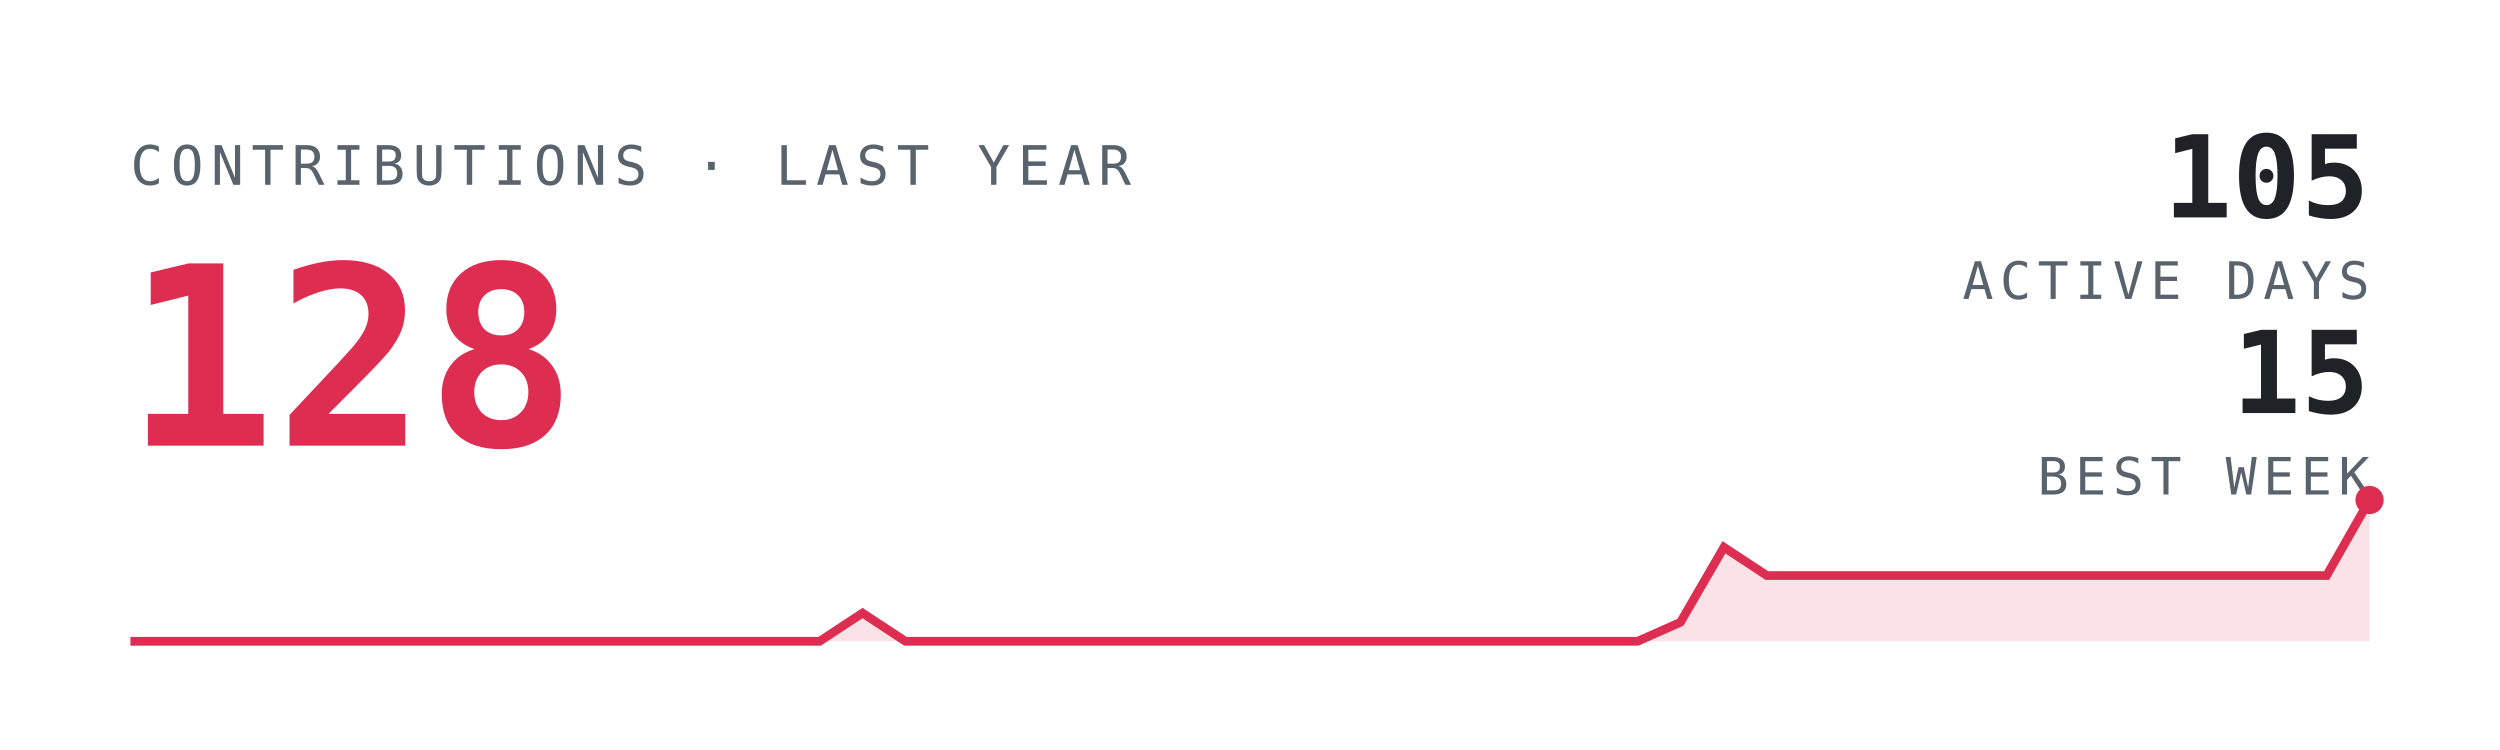
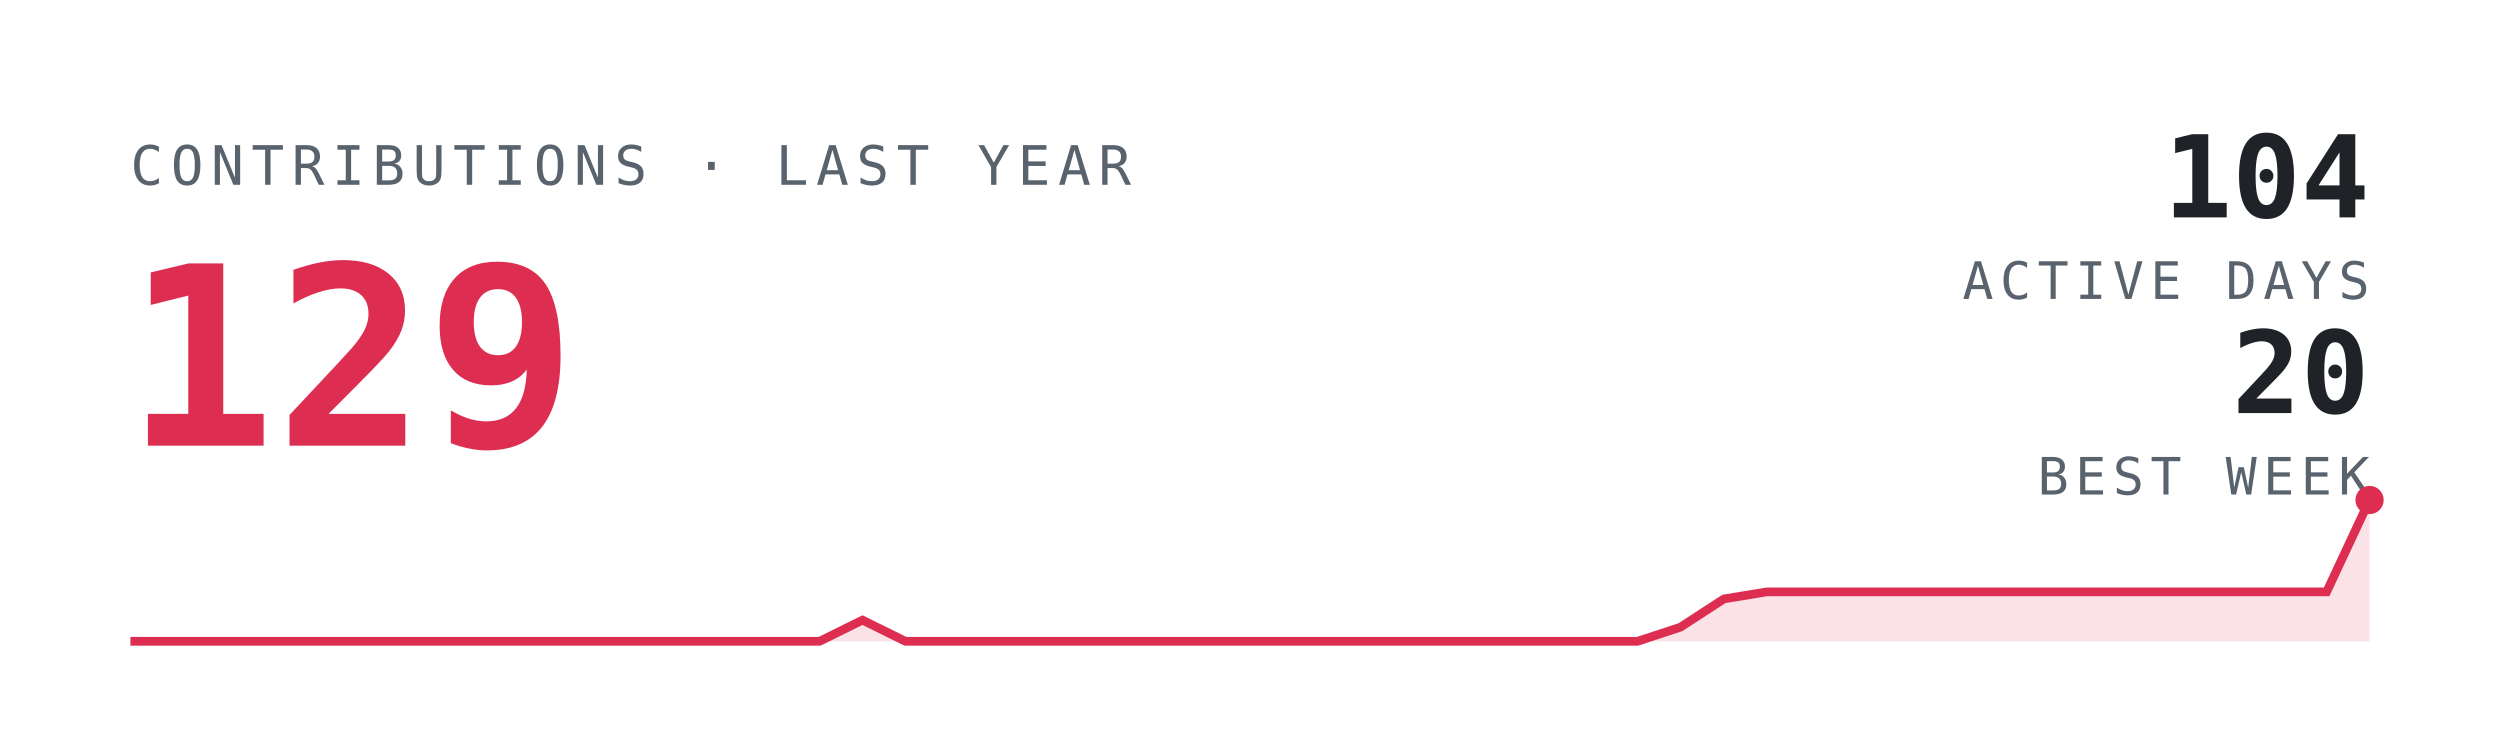
<svg xmlns="http://www.w3.org/2000/svg" viewBox="0 0 460 138" width="460" font-family="'JetBrains Mono', ui-monospace, SFMono-Regular, monospace">
  <style>
  .s{fill:#1f2328}  .m{fill:#59636e}  .t{fill:#d0d7de}  .a{fill:#dd2d51}
  .stk{stroke:#dd2d51}  .trk{fill:#eaeef2}  .ar{fill:#dd2d51;fill-opacity:.14}
  @media(prefers-color-scheme:dark){
    .s{fill:#f0f6fc} .m{fill:#9198a1} .t{fill:#30363d} .a{fill:#e04060}
    .stk{stroke:#e04060} .trk{fill:#21262d} .ar{fill:#e04060;fill-opacity:.18}
  }
</style>
  <rect fill="none" width="460" height="138" />
  <text class="m" x="24" y="34" font-size="10" letter-spacing="1.4">CONTRIBUTIONS · LAST YEAR</text>
-   <text class="a" x="23" y="82" font-size="46" font-weight="700">128</text>
-   <text class="s" x="436" y="40" font-size="21" font-weight="700" text-anchor="end">105</text>
+   <text class="a" x="23" y="82" font-size="46" font-weight="700">129</text>
+   <text class="s" x="436" y="40" font-size="21" font-weight="700" text-anchor="end">104</text>
  <text class="m" x="436" y="55" font-size="9.5" letter-spacing="1.2" text-anchor="end">ACTIVE DAYS</text>
-   <text class="s" x="436" y="76" font-size="21" font-weight="700" text-anchor="end">15</text>
+   <text class="s" x="436" y="76" font-size="21" font-weight="700" text-anchor="end">20</text>
  <text class="m" x="436" y="91" font-size="9.5" letter-spacing="1.2" text-anchor="end">BEST WEEK</text>
-   <path class="ar" d="M24.0,118 L24.0,118.0 L31.9,118.0 L39.8,118.0 L47.8,118.0 L55.7,118.0 L63.6,118.0 L71.5,118.0 L79.5,118.0 L87.4,118.0 L95.3,118.0 L103.2,118.0 L111.2,118.0 L119.1,118.0 L127.0,118.0 L134.9,118.0 L142.8,118.0 L150.8,118.0 L158.7,112.8 L166.6,118.0 L174.5,118.0 L182.5,118.0 L190.4,118.0 L198.3,118.0 L206.2,118.0 L214.2,118.0 L222.1,118.0 L230.0,118.0 L237.9,118.0 L245.8,118.0 L253.8,118.0 L261.7,118.0 L269.6,118.0 L277.5,118.0 L285.5,118.0 L293.4,118.0 L301.3,118.0 L309.2,114.5 L317.2,100.7 L325.1,105.9 L333.0,105.9 L340.9,105.9 L348.8,105.9 L356.8,105.9 L364.7,105.9 L372.6,105.9 L380.5,105.9 L388.5,105.9 L396.4,105.9 L404.3,105.9 L412.2,105.9 L420.2,105.9 L428.1,105.9 L436.0,92.0 L436.0,118 Z" />
-   <polyline class="stk" fill="none" stroke-width="1.6" points="24.0,118.0 31.9,118.0 39.8,118.0 47.8,118.0 55.7,118.0 63.6,118.0 71.5,118.0 79.5,118.0 87.4,118.0 95.3,118.0 103.2,118.0 111.2,118.0 119.1,118.0 127.0,118.0 134.9,118.0 142.8,118.0 150.8,118.0 158.7,112.8 166.6,118.0 174.5,118.0 182.5,118.0 190.4,118.0 198.3,118.0 206.2,118.0 214.2,118.0 222.1,118.0 230.0,118.0 237.9,118.0 245.8,118.0 253.8,118.0 261.7,118.0 269.6,118.0 277.5,118.0 285.5,118.0 293.4,118.0 301.3,118.0 309.2,114.5 317.2,100.7 325.1,105.9 333.0,105.9 340.9,105.9 348.8,105.9 356.8,105.9 364.7,105.9 372.6,105.9 380.5,105.9 388.5,105.9 396.4,105.9 404.3,105.9 412.2,105.9 420.2,105.9 428.1,105.9 436.0,92.0" />
+   <path class="ar" d="M24.0,118 L24.0,118.0 L31.9,118.0 L39.8,118.0 L47.8,118.0 L55.7,118.0 L63.6,118.0 L71.5,118.0 L79.5,118.0 L87.4,118.0 L95.3,118.0 L103.2,118.0 L111.2,118.0 L119.1,118.0 L127.0,118.0 L134.9,118.0 L142.8,118.0 L150.8,118.0 L158.7,114.1 L166.6,118.0 L174.5,118.0 L182.5,118.0 L190.4,118.0 L198.3,118.0 L206.2,118.0 L214.2,118.0 L222.1,118.0 L230.0,118.0 L237.9,118.0 L245.8,118.0 L253.8,118.0 L261.7,118.0 L269.6,118.0 L277.5,118.0 L285.5,118.0 L293.4,118.0 L301.3,118.0 L309.2,115.4 L317.2,110.2 L325.1,108.9 L333.0,108.9 L340.9,108.9 L348.8,108.9 L356.8,108.9 L364.7,108.9 L372.6,108.9 L380.5,108.9 L388.5,108.9 L396.4,108.9 L404.3,108.9 L412.2,108.9 L420.2,108.9 L428.1,108.9 L436.0,92.0 L436.0,118 Z" />
+   <polyline class="stk" fill="none" stroke-width="1.6" points="24.0,118.0 31.9,118.0 39.8,118.0 47.8,118.0 55.7,118.0 63.6,118.0 71.5,118.0 79.5,118.0 87.4,118.0 95.3,118.0 103.2,118.0 111.2,118.0 119.1,118.0 127.0,118.0 134.9,118.0 142.8,118.0 150.8,118.0 158.7,114.1 166.6,118.0 174.5,118.0 182.5,118.0 190.4,118.0 198.3,118.0 206.2,118.0 214.2,118.0 222.1,118.0 230.0,118.0 237.9,118.0 245.8,118.0 253.8,118.0 261.7,118.0 269.6,118.0 277.5,118.0 285.5,118.0 293.4,118.0 301.3,118.0 309.2,115.4 317.2,110.2 325.1,108.9 333.0,108.9 340.9,108.9 348.8,108.9 356.8,108.9 364.7,108.9 372.6,108.9 380.5,108.9 388.5,108.9 396.4,108.9 404.3,108.9 412.2,108.9 420.2,108.9 428.1,108.9 436.0,92.0" />
  <circle class="a" cx="436.0" cy="92.0" r="2.6" />
</svg>
